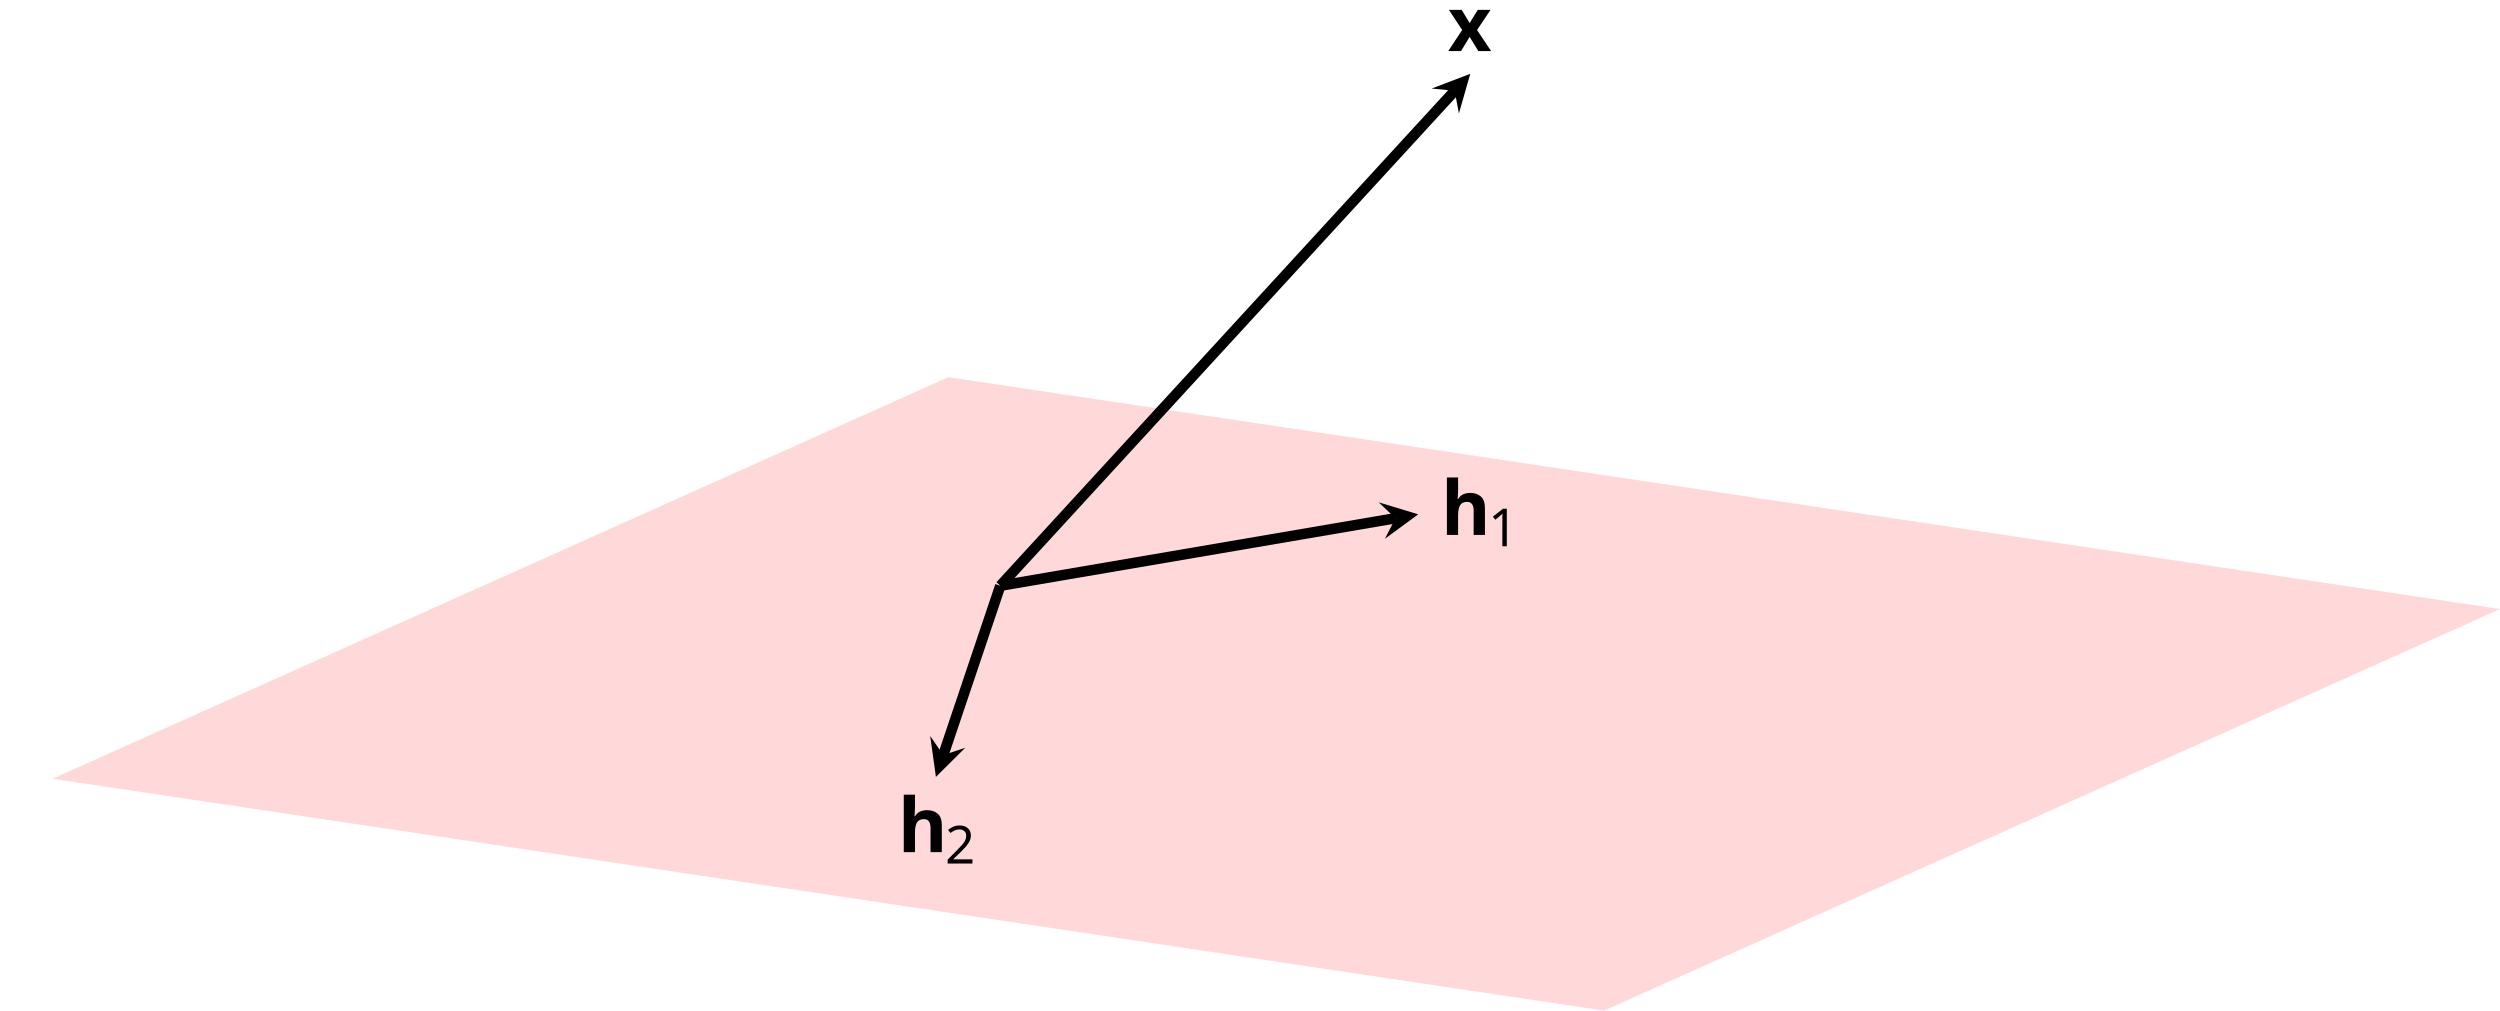
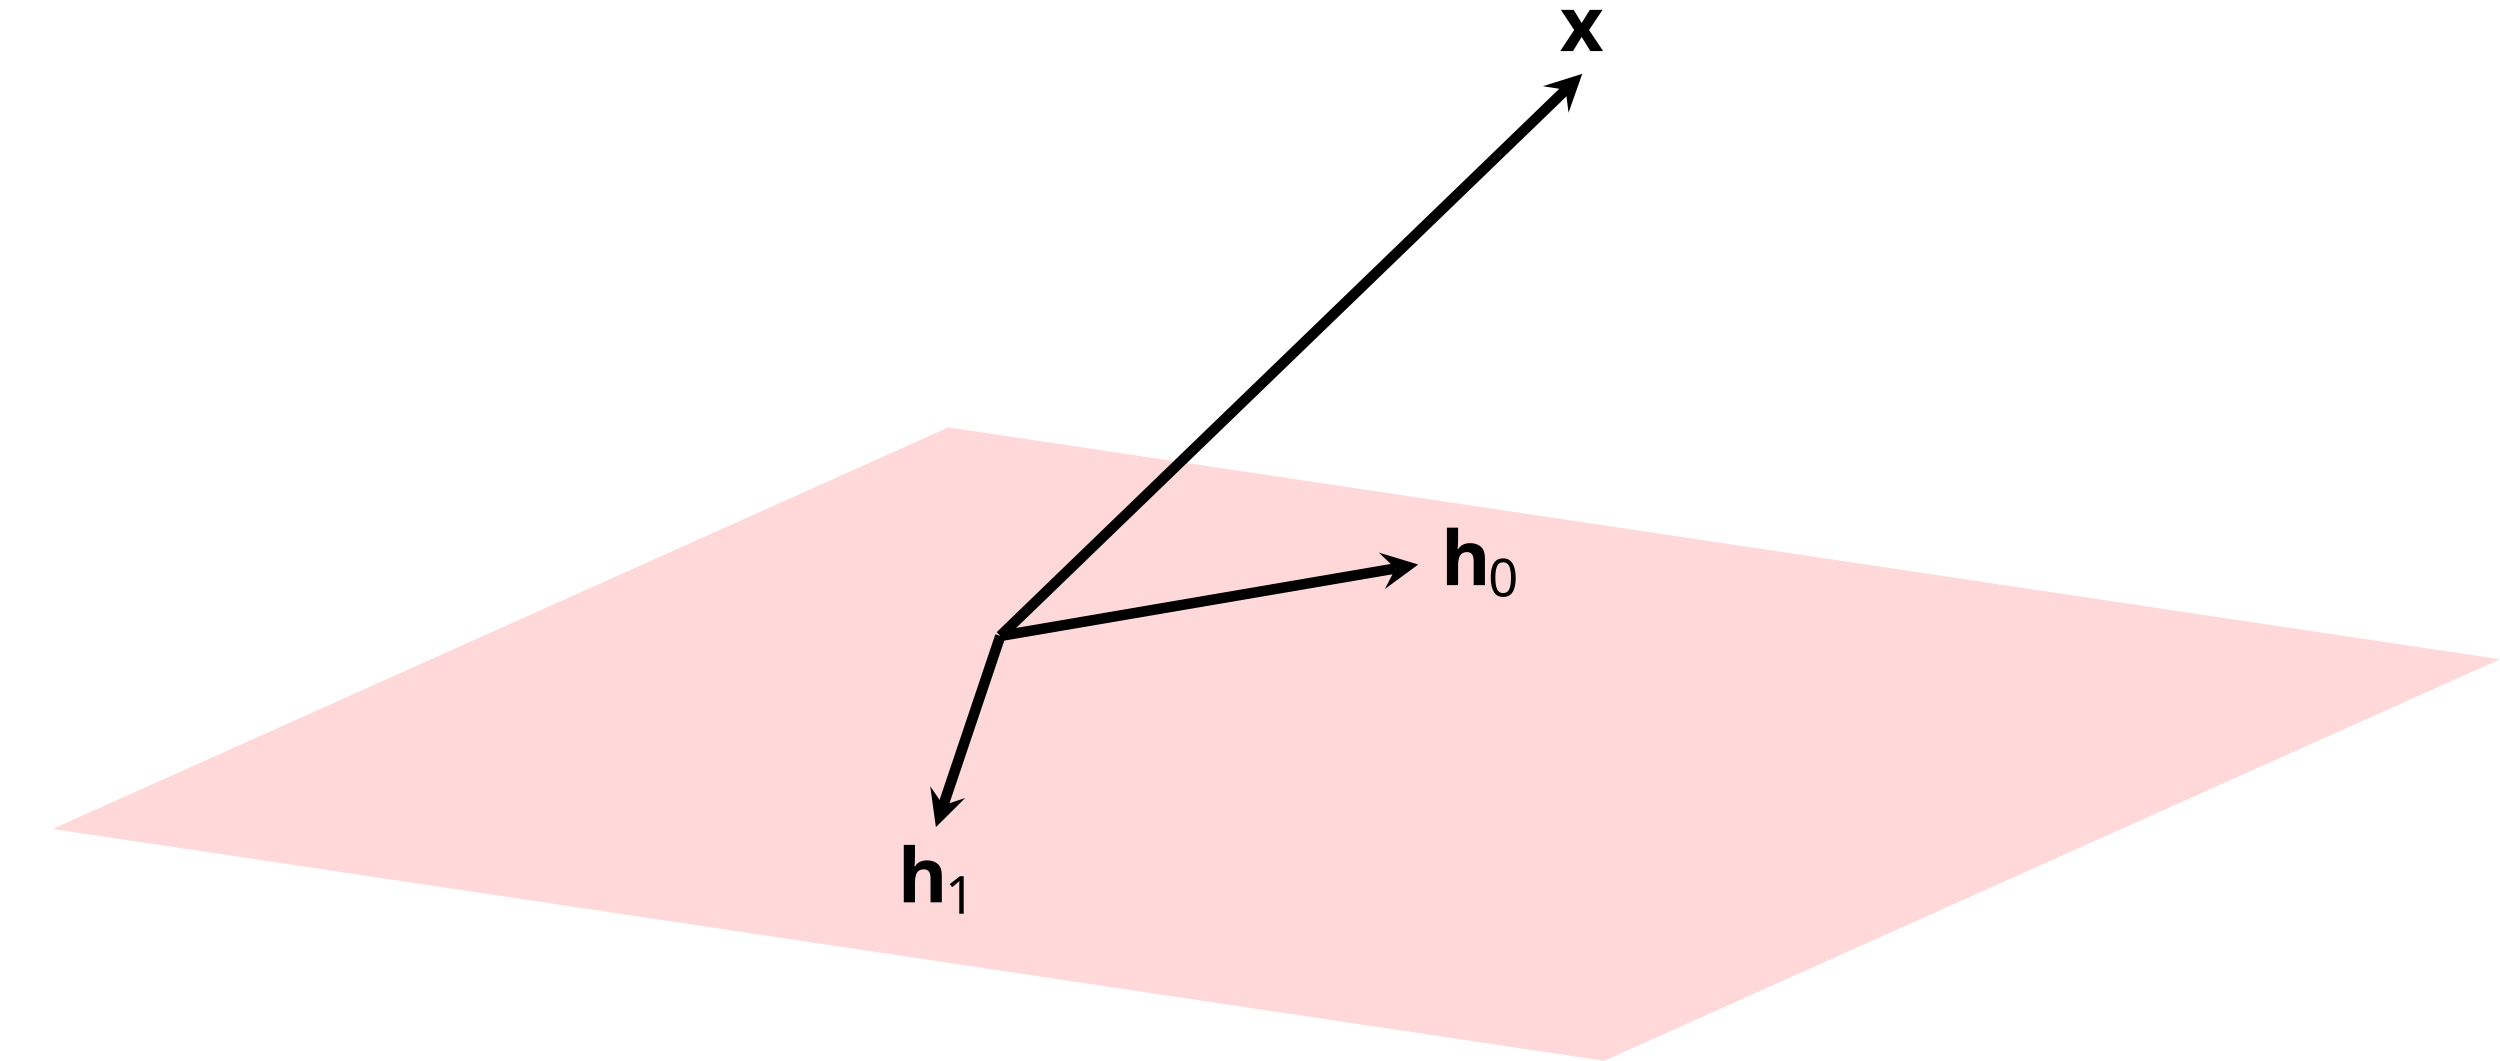
- <svg xmlns="http://www.w3.org/2000/svg" version="1.1" width="474.559pt" height="191.842pt" viewBox="0 0 474.559 191.842">
+ <svg xmlns="http://www.w3.org/2000/svg" version="1.1" width="474.559pt" height="201.372pt" viewBox="0 0 474.559 201.372">
  <g enable-background="new">
-     <path transform="matrix(1,0,0,-1,189.882,111.188)" d="M -9.866 39.59 L -179.922 -36.641 L 114.625 -80.655 L 284.681 -4.423 Z M 114.625 -80.655 " fill="#ff8080" fill-opacity=".3" />
-     <path transform="matrix(1,0,0,-1,189.882,111.188)" stroke-width="1.993" stroke-linecap="butt" stroke-miterlimit="10" stroke-linejoin="miter" fill="none" stroke="#000000" d="M 0 0 L 75.011 12.818 " />
-     <path transform="matrix(.98567,-.16841,-.16841,-.98567,264.8934,98.3701)" d="M 4.384 0 L -2.63 3.507 L 0 0 L -2.63 -3.507 " />
-     <text xml:space="preserve" transform="matrix(1 0 -0 1 0 191.842)" font-size="14.346" font-family="CMBX12" font-weight="bold">
+     <path transform="matrix(1,0,0,-1,189.882,120.718)" d="M -9.866 39.59 L -179.922 -36.641 L 114.625 -80.655 L 284.681 -4.423 Z M 114.625 -80.655 " fill="#ff8080" fill-opacity=".3" />
+     <path transform="matrix(1,0,0,-1,189.882,120.718)" stroke-width="1.993" stroke-linecap="butt" stroke-miterlimit="10" stroke-linejoin="miter" fill="none" stroke="#000000" d="M 0 0 L 75.011 12.818 " />
+     <path transform="matrix(.98567,-.16841,-.16841,-.98567,264.8934,107.9001)" d="M 4.384 0 L -2.63 3.507 L 0 0 L -2.63 -3.507 " />
+     <text xml:space="preserve" transform="matrix(1 0 -0 1 0 201.372)" font-size="14.346" font-family="CMBX12" font-weight="bold">
      <tspan y="-90.304" x="273.53">h</tspan>
    </text>
-     <text xml:space="preserve" transform="matrix(1 0 -0 1 0 191.842)" font-size="9.963" font-family="CMR10">
-       <tspan y="-88.152" x="282.496">1</tspan>
+     <text xml:space="preserve" transform="matrix(1 0 -0 1 0 201.372)" font-size="9.963" font-family="CMR10">
+       <tspan y="-88.152" x="282.496">0</tspan>
    </text>
-     <path transform="matrix(1,0,0,-1,189.882,111.188)" stroke-width="1.993" stroke-linecap="butt" stroke-miterlimit="10" stroke-linejoin="miter" fill="none" stroke="#000000" d="M 0 0 L -10.825 -32.135 " />
-     <path transform="matrix(-.3192,.94763,.94763,.3192,179.057,143.3231)" d="M 4.384 0 L -2.63 3.507 L 0 0 L -2.63 -3.507 " />
-     <text xml:space="preserve" transform="matrix(1 0 -0 1 0 191.842)" font-size="14.346" font-family="CMBX12" font-weight="bold">
+     <path transform="matrix(1,0,0,-1,189.882,120.718)" stroke-width="1.993" stroke-linecap="butt" stroke-miterlimit="10" stroke-linejoin="miter" fill="none" stroke="#000000" d="M 0 0 L -10.825 -32.135 " />
+     <path transform="matrix(-.3192,.94763,.94763,.3192,179.057,152.8531)" d="M 4.384 0 L -2.63 3.507 L 0 0 L -2.63 -3.507 " />
+     <text xml:space="preserve" transform="matrix(1 0 -0 1 0 201.372)" font-size="14.346" font-family="CMBX12" font-weight="bold">
      <tspan y="-30.085" x="170.435">h</tspan>
    </text>
-     <text xml:space="preserve" transform="matrix(1 0 -0 1 0 191.842)" font-size="9.963" font-family="CMR10">
-       <tspan y="-27.933" x="179.401">2</tspan>
+     <text xml:space="preserve" transform="matrix(1 0 -0 1 0 201.372)" font-size="9.963" font-family="CMR10">
+       <tspan y="-27.933" x="179.401">1</tspan>
    </text>
-     <path transform="matrix(1,0,0,-1,189.882,111.188)" stroke-width="1.993" stroke-linecap="butt" stroke-miterlimit="10" stroke-linejoin="miter" fill="none" stroke="#000000" d="M 0 0 L 86.247 93.948 " />
-     <path transform="matrix(.67624,-.7366,-.7366,-.67624,276.1287,17.24049)" d="M 4.384 0 L -2.63 3.507 L 0 0 L -2.63 -3.507 " />
-     <text xml:space="preserve" transform="matrix(1 0 -0 1 0 191.842)" font-size="14.346" font-family="CMBX12" font-weight="bold">
-       <tspan y="-182.146" x="274.833">x</tspan>
+     <path transform="matrix(1,0,0,-1,189.882,120.718)" stroke-width="1.993" stroke-linecap="butt" stroke-miterlimit="10" stroke-linejoin="miter" fill="none" stroke="#000000" d="M 0 0 L 107.318 103.661 " />
+     <path transform="matrix(.71925,-.69473,-.69473,-.71925,297.2001,17.05669)" d="M 4.384 0 L -2.63 3.507 L 0 0 L -2.63 -3.507 " />
+     <text xml:space="preserve" transform="matrix(1 0 -0 1 .00003051758 201.372)" font-size="14.346" font-family="CMBX12" font-weight="bold">
+       <tspan y="-191.676" x="296.093">x</tspan>
    </text>
  </g>
</svg>
